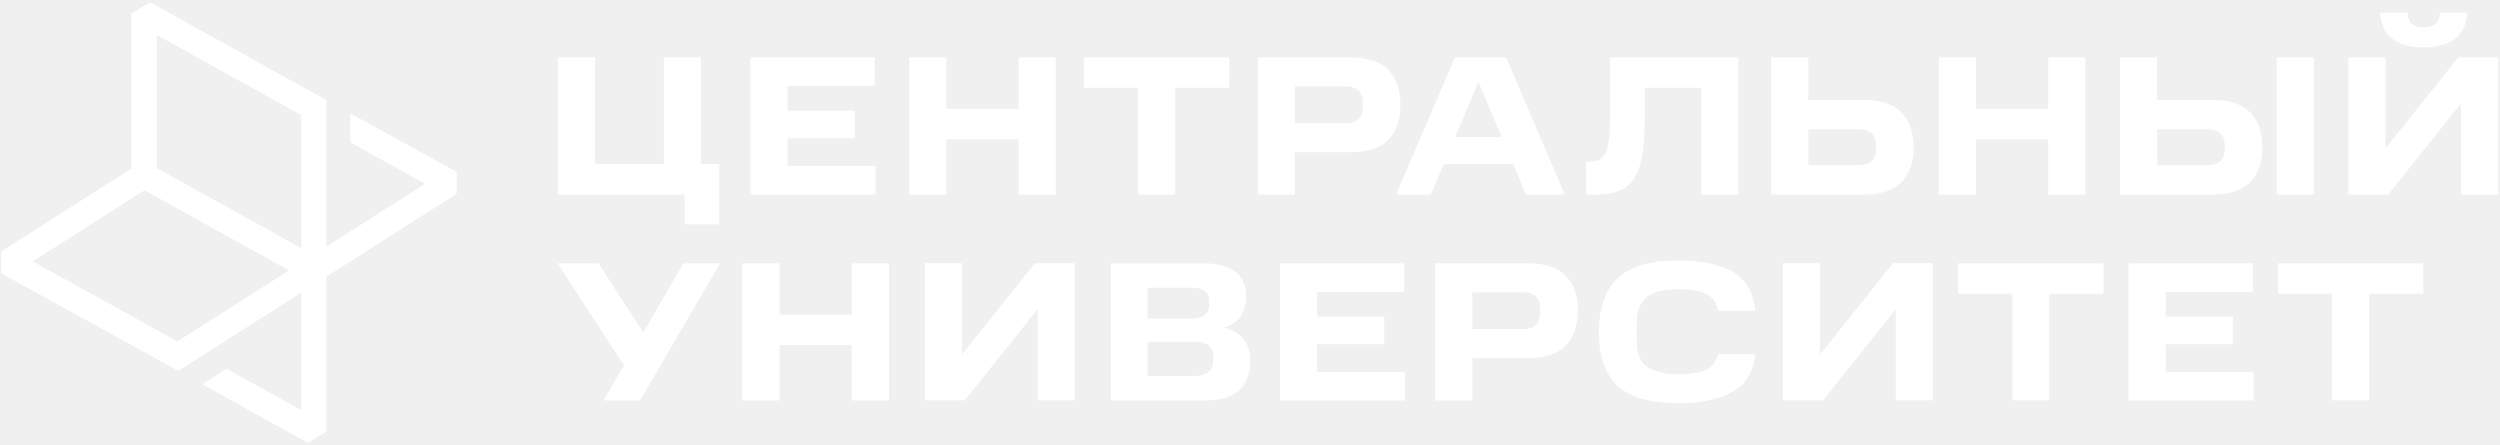
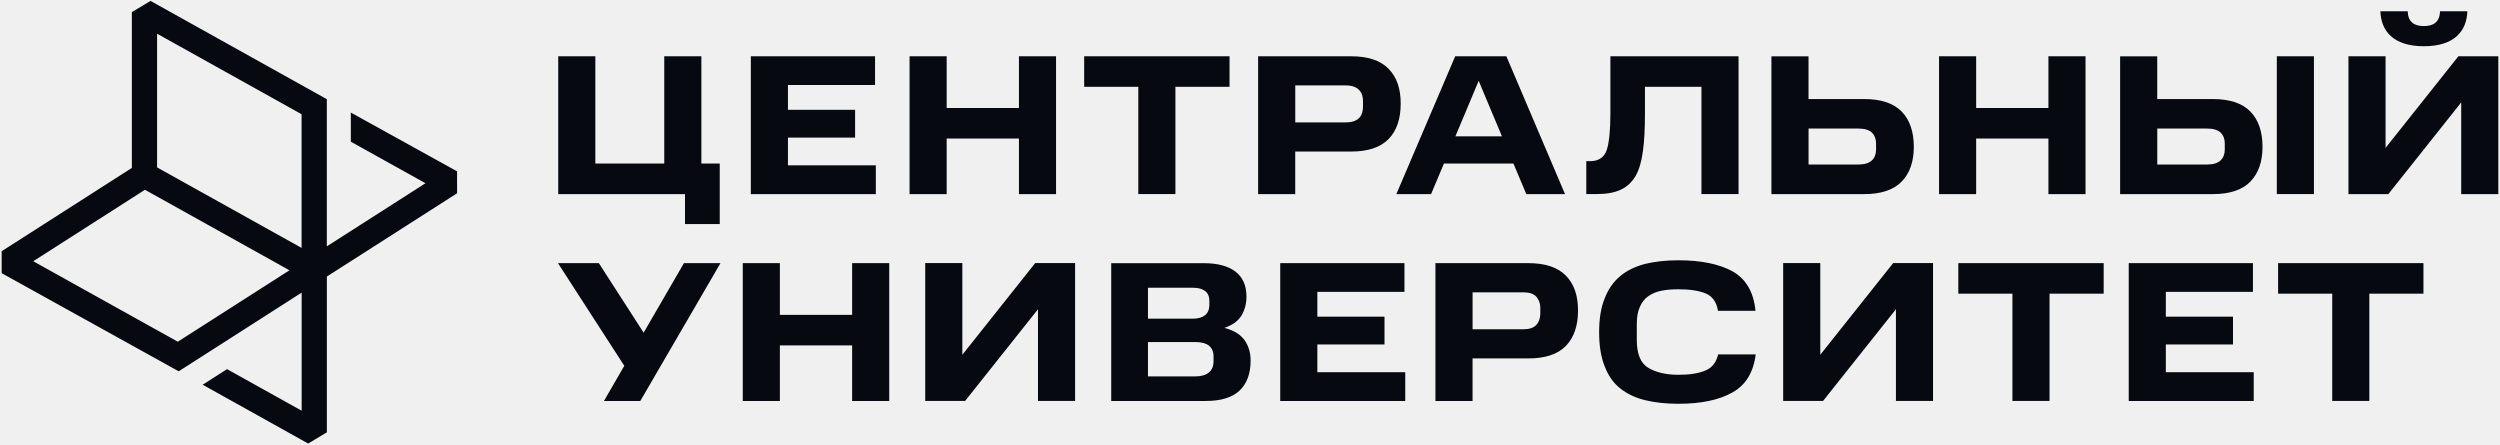
- <svg xmlns="http://www.w3.org/2000/svg" width="180" height="32" viewBox="0 0 831 147" fill="none" version="1.1" id="svg1">
-   <defs id="defs1" />
-   <path d="m 151.803,64.031 -43.291,27.548 v 51.539 l -6.218,3.695 -35.063,-19.454 8.104,-5.153 24.799,13.749 V 96.895 L 59.265,122.922 0.403,90.461 V 83.197 L 43.681,55.649 V 4.097 L 49.9,0.403 108.5,32.902 V 81.588 L 141.302,60.714 116.479,46.965 v -9.639 l 35.312,19.442 0.012,6.633 z M 96.076,89.505 48.039,62.875 10.904,86.514 49.925,108.13 58.965,113.132 96.088,89.505 Z M 100.121,37.891 52.072,11.248 V 55.473 L 100.109,82.103 V 37.891 Z M 227.573,74.211 h 11.55 V 54.191 h -6.106 V 18.713 H 220.68 V 54.191 H 197.767 V 18.713 H 185.43 v 45.594 h 42.143 v 9.916 z m 21.889,-55.498 v 45.594 h 41.555 v -9.514 h -29.218 v -9.187 h 22.326 v -9.187 h -22.326 v -8.194 h 28.956 v -9.514 z m 52.768,0 v 45.594 h 12.337 V 45.934 h 24.025 v 18.374 h 12.336 V 18.713 H 338.592 V 35.83 H 314.567 V 18.713 Z m 76.044,10.104 v 35.478 h 12.337 V 28.817 h 17.993 V 18.713 h -48.323 v 10.104 z m 39.833,-10.104 v 45.594 h 12.337 V 50.232 h 18.58 c 5.581,0 9.777,-1.382 12.474,-4.16 2.697,-2.777 4.008,-6.673 4.008,-11.7 0,-5.027 -1.311,-8.722 -4.008,-11.499 -2.685,-2.777 -6.893,-4.16 -12.474,-4.16 z m 34.863,16.652 c 0,2.488 -0.974,5.215 -5.707,5.215 H 430.456 V 28.352 h 16.807 c 4.183,0 5.707,2.325 5.707,5.153 v 1.847 z m 30.654,-16.652 -19.566,45.594 h 11.55 l 4.27,-10.104 h 23.113 l 4.271,10.104 h 12.873 L 500.631,18.713 Z m 0.063,26.492 7.741,-18.373 7.742,18.373 h -15.496 z m 43.516,8.194 v 10.896 h 3.409 c 3.284,0 5.981,-0.465 8.078,-1.458 2.036,-0.93 3.672,-2.451 4.92,-4.562 1.186,-2.049 1.973,-4.826 2.435,-8.257 0.462,-3.368 0.662,-7.528 0.662,-12.416 v -8.785 h 18.78 v 35.478 h 12.337 V 18.713 h -42.605 v 18.901 c 0,5.479 -0.399,9.514 -1.186,12.027 -0.849,2.514 -2.697,3.77 -5.582,3.77 h -1.248 z m 61.547,-34.686 v 45.594 h 30.854 c 5.582,0 9.777,-1.382 12.474,-4.16 2.685,-2.777 4.009,-6.611 4.009,-11.499 0,-4.889 -1.312,-8.86 -4.009,-11.625 -2.697,-2.777 -6.892,-4.16 -12.474,-4.16 H 601.086 V 18.726 H 588.75 Z m 34.787,30.853 c 0,1.521 -0.462,2.715 -1.373,3.569 -0.987,0.93 -2.435,1.382 -4.458,1.382 H 601.099 V 42.629 h 16.607 c 2.036,0 3.484,0.465 4.458,1.32 0.924,0.93 1.373,2.111 1.373,3.569 z m 20.941,-30.853 v 45.594 h 12.336 V 45.934 h 24.025 v 18.374 h 12.337 V 18.713 H 680.839 V 35.83 H 656.814 V 18.713 Z m 60.198,0 v 45.594 h 30.854 c 5.582,0 9.777,-1.382 12.475,-4.16 2.684,-2.777 4.008,-6.611 4.008,-11.499 0,-4.889 -1.311,-8.86 -4.008,-11.625 -2.698,-2.777 -6.893,-4.16 -12.475,-4.16 H 717.013 V 18.726 h -12.337 z m 34.788,30.853 c 0,1.521 -0.462,2.715 -1.374,3.569 -0.986,0.93 -2.435,1.382 -4.458,1.382 H 717.025 V 42.629 h 16.607 c 2.036,0 3.484,0.465 4.458,1.32 0.924,0.93 1.374,2.111 1.374,3.569 z M 200.639,132.737 h 12.074 l 26.66,-45.594 h -12.15 L 213.825,110.141 198.928,87.143 h -13.585 l 22.051,33.957 -6.755,11.625 z m 46.138,-45.594 v 45.594 h 12.337 v -18.373 h 24.024 v 18.373 h 12.337 V 87.143 H 283.138 V 104.26 H 259.114 V 87.143 Z M 344.922,102.4 v 30.325 h 12.337 V 87.13 H 343.998 L 319.774,117.455 V 87.13 h -12.337 v 45.595 h 13.261 z m 24.349,-15.257 v 45.594 h 31.442 c 4.994,0 8.728,-1.118 11.225,-3.431 2.435,-2.312 3.671,-5.617 3.671,-9.915 0,-2.639 -0.661,-4.889 -2.035,-6.799 -1.373,-1.91 -3.609,-3.243 -6.693,-4.034 2.76,-0.93 4.658,-2.313 5.782,-4.223 1.048,-1.847 1.573,-3.896 1.573,-6.145 0,-3.632 -1.249,-6.409 -3.671,-8.257 -2.435,-1.847 -5.969,-2.777 -10.502,-2.777 h -30.792 z m 32.628,13.749 c 0,1.52 -0.462,2.639 -1.374,3.43 -0.986,0.792 -2.297,1.194 -4.07,1.194 H 381.483 V 95.274 h 14.972 c 1.773,0 3.084,0.402 4.07,1.119 0.924,0.729 1.374,1.847 1.374,3.242 z m 1.374,18.763 c 0,1.646 -0.525,2.84 -1.574,3.695 -1.049,0.854 -2.56,1.256 -4.458,1.256 h -15.758 v -11.361 h 15.758 c 1.973,0 3.484,0.402 4.533,1.194 0.987,0.855 1.511,1.986 1.511,3.507 v 1.721 z m 22.188,-32.512 v 45.594 h 41.556 v -9.513 h -29.219 v -9.187 h 22.326 v -9.187 h -22.326 v -8.194 h 28.957 v -9.514 z m 51.595,0 v 45.594 h 12.337 v -14.075 h 18.58 c 5.582,0 9.777,-1.383 12.475,-4.16 2.684,-2.777 4.008,-6.673 4.008,-11.7 0,-5.027 -1.311,-8.722 -4.008,-11.499 -2.698,-2.777 -6.893,-4.16 -12.475,-4.16 z m 34.863,16.652 c 0,1.583 -0.462,2.84 -1.311,3.77 -0.924,0.993 -2.36,1.458 -4.395,1.458 H 489.406 V 96.795 h 16.807 c 2.035,0 3.483,0.465 4.395,1.458 0.849,0.993 1.311,2.187 1.311,3.695 z m 19.554,6.208 c 0,4.424 0.587,8.194 1.836,11.235 1.186,3.104 2.884,5.555 5.182,7.34 2.235,1.784 4.982,3.104 8.266,3.895 3.284,0.792 6.955,1.194 11.088,1.194 7.554,0 13.523,-1.256 17.993,-3.77 4.396,-2.45 6.955,-6.673 7.68,-12.555 h -12.475 c -0.661,2.715 -2.097,4.499 -4.332,5.354 -2.236,0.93 -5.182,1.382 -8.866,1.382 -4.133,0 -7.48,-0.791 -10.039,-2.312 -2.56,-1.521 -3.809,-4.625 -3.809,-9.187 v -5.291 c 0,-2.312 0.325,-4.222 1.049,-5.743 0.662,-1.521 1.574,-2.639 2.822,-3.506 1.249,-0.855 2.685,-1.458 4.395,-1.785 1.711,-0.327 3.547,-0.465 5.582,-0.465 3.808,0 6.83,0.465 9.065,1.382 2.236,0.93 3.609,2.84 4.071,5.743 h 12.474 c -0.587,-6.146 -3.146,-10.506 -7.554,-13.02 -4.458,-2.451 -10.502,-3.695 -18.056,-3.695 -4.133,0 -7.817,0.402 -11.088,1.194 -3.284,0.855 -6.044,2.187 -8.266,4.034 -2.298,1.91 -4.009,4.361 -5.182,7.402 -1.249,3.042 -1.836,6.737 -1.836,11.172 z m 98.67,-7.603 v 30.325 H 642.48 V 87.13 H 629.219 L 604.995,117.455 V 87.13 h -12.337 v 45.595 h 13.261 z m 38.734,-5.153 v 35.478 h 12.336 V 97.247 h 17.994 V 87.143 H 650.883 V 97.247 Z m 38.658,-10.104 v 45.594 h 41.556 v -9.513 h -29.219 v -9.187 h 22.326 v -9.187 h -22.326 v -8.194 h 28.957 v -9.514 z m 67.653,10.104 v 35.478 h 12.337 V 97.247 h 17.993 V 87.143 H 757.195 V 97.247 Z M 756.77,18.701 v 45.594 h 12.337 V 18.713 H 756.77 Z M 811.037,3.834 c -0.125,3.469 -2.073,4.889 -5.381,4.889 -3.309,0 -5.257,-1.42 -5.382,-4.889 h -9.078 c 0.225,6.397 4.158,11.562 14.46,11.562 10.301,0 14.234,-5.165 14.459,-11.562 z m 6.106,14.867 -24.224,30.325 V 18.713 h -12.337 v 45.594 h 13.261 l 24.224,-30.325 v 30.325 h 12.337 V 18.713 h -13.261 z" fill="#06090F" id="path1" style="fill:#ffffff;fill-opacity:1" />
+ <svg xmlns="http://www.w3.org/2000/svg" version="1.1" width="180" height="32" viewBox="0,0,256,45.517">
+   <g fill="#06090f" fill-rule="nonzero" stroke="none" stroke-width="1" stroke-linecap="butt" stroke-linejoin="miter" stroke-miterlimit="10" stroke-dasharray="" stroke-dashoffset="0" font-family="none" font-weight="none" font-size="none" text-anchor="none" style="mix-blend-mode: normal">
+     <g transform="translate(0.02979,-0.03061) scale(0.30806,0.3096)">
+       <path d="M151.803,64.031l-43.291,27.548v51.539l-6.218,3.695l-35.063,-19.454l8.104,-5.153l24.799,13.749v-39.06l-40.869,26.027l-58.862,-32.461v-7.264l43.279,-27.548v-51.551l6.218,-3.695l58.6,32.499v48.686l32.802,-20.875l-24.823,-13.749v-9.639l35.312,19.442l0.012,6.633zM96.076,89.505l-48.036,-26.63l-37.135,23.639l39.021,21.616l9.04,5.002l37.123,-23.627zM100.121,37.891l-48.049,-26.643v44.225l48.037,26.63v-44.212zM227.573,74.211h11.55v-20.02h-6.106v-35.478h-12.337v35.478h-22.913v-35.478h-12.337v45.594h42.143v9.916zM249.462,18.713v45.594h41.555v-9.514h-29.218v-9.187h22.326v-9.187h-22.326v-8.194h28.956v-9.514zM302.23,18.713v45.594h12.337v-18.374h24.025v18.374h12.336v-45.594h-12.336v17.117h-24.025v-17.117zM378.274,28.817v35.478h12.337v-35.478h17.993v-10.104h-48.323v10.104zM418.107,18.713v45.594h12.337v-14.075h18.58c5.581,0 9.777,-1.382 12.474,-4.16c2.697,-2.777 4.008,-6.673 4.008,-11.7c0,-5.027 -1.311,-8.722 -4.008,-11.499c-2.685,-2.777 -6.893,-4.16 -12.474,-4.16zM452.97,35.365c0,2.488 -0.974,5.215 -5.707,5.215h-16.807v-12.228h16.807c4.183,0 5.707,2.325 5.707,5.153v1.847zM483.624,18.713l-19.566,45.594h11.55l4.27,-10.104h23.113l4.271,10.104h12.873l-19.504,-45.594zM483.687,45.205l7.741,-18.373l7.742,18.373h-15.496zM527.203,53.399v10.896h3.409c3.284,0 5.981,-0.465 8.078,-1.458c2.036,-0.93 3.672,-2.451 4.92,-4.562c1.186,-2.049 1.973,-4.826 2.435,-8.257c0.462,-3.368 0.662,-7.528 0.662,-12.416v-8.785h18.78v35.478h12.337v-45.582h-42.605v18.901c0,5.479 -0.399,9.514 -1.186,12.027c-0.849,2.514 -2.697,3.77 -5.582,3.77h-1.248zM588.75,18.713v45.594h30.854c5.582,0 9.777,-1.382 12.474,-4.16c2.685,-2.777 4.009,-6.611 4.009,-11.499c0,-4.889 -1.312,-8.86 -4.009,-11.625c-2.697,-2.777 -6.892,-4.16 -12.474,-4.16h-18.518v-14.138h-12.336zM623.537,49.566c0,1.521 -0.462,2.715 -1.373,3.569c-0.987,0.93 -2.435,1.382 -4.458,1.382h-16.607v-11.889h16.607c2.036,0 3.484,0.465 4.458,1.32c0.924,0.93 1.373,2.111 1.373,3.569zM644.478,18.713v45.594h12.336v-18.374h24.025v18.374h12.337v-45.594h-12.337v17.117h-24.025v-17.117zM704.676,18.713v45.594h30.854c5.582,0 9.777,-1.382 12.475,-4.16c2.684,-2.777 4.008,-6.611 4.008,-11.499c0,-4.889 -1.311,-8.86 -4.008,-11.625c-2.698,-2.777 -6.893,-4.16 -12.475,-4.16h-18.517v-14.138h-12.337zM739.464,49.566c0,1.521 -0.462,2.715 -1.374,3.569c-0.986,0.93 -2.435,1.382 -4.458,1.382h-16.607v-11.889h16.607c2.036,0 3.484,0.465 4.458,1.32c0.924,0.93 1.374,2.111 1.374,3.569zM200.639,132.737h12.074l26.66,-45.594h-12.15l-13.398,22.998l-14.897,-22.998h-13.585l22.051,33.957l-6.755,11.625zM246.777,87.143v45.594h12.337v-18.373h24.024v18.373h12.337v-45.594h-12.337v17.117h-24.024v-17.117zM344.922,102.4v30.325h12.337v-45.595h-13.261l-24.224,30.325v-30.325h-12.337v45.595h13.261zM369.271,87.143v45.594h31.442c4.994,0 8.728,-1.118 11.225,-3.431c2.435,-2.312 3.671,-5.617 3.671,-9.915c0,-2.639 -0.661,-4.889 -2.035,-6.799c-1.373,-1.91 -3.609,-3.243 -6.693,-4.034c2.76,-0.93 4.658,-2.313 5.782,-4.223c1.048,-1.847 1.573,-3.896 1.573,-6.145c0,-3.632 -1.249,-6.409 -3.671,-8.257c-2.435,-1.847 -5.969,-2.777 -10.502,-2.777h-30.792zM401.899,100.892c0,1.52 -0.462,2.639 -1.374,3.43c-0.986,0.792 -2.297,1.194 -4.07,1.194h-14.972v-10.242h14.972c1.773,0 3.084,0.402 4.07,1.119c0.924,0.729 1.374,1.847 1.374,3.242zM403.273,119.655c0,1.646 -0.525,2.84 -1.574,3.695c-1.049,0.854 -2.56,1.256 -4.458,1.256h-15.758v-11.361h15.758c1.973,0 3.484,0.402 4.533,1.194c0.987,0.855 1.511,1.986 1.511,3.507v1.721zM425.461,87.143v45.594h41.556v-9.513h-29.219v-9.187h22.326v-9.187h-22.326v-8.194h28.957v-9.514zM477.056,87.143v45.594h12.337v-14.075h18.58c5.582,0 9.777,-1.383 12.475,-4.16c2.684,-2.777 4.008,-6.673 4.008,-11.7c0,-5.027 -1.311,-8.722 -4.008,-11.499c-2.698,-2.777 -6.893,-4.16 -12.475,-4.16zM511.919,103.795c0,1.583 -0.462,2.84 -1.311,3.77c-0.924,0.993 -2.36,1.458 -4.395,1.458h-16.807v-12.228h16.807c2.035,0 3.483,0.465 4.395,1.458c0.849,0.993 1.311,2.187 1.311,3.695zM531.473,110.003c0,4.424 0.587,8.194 1.836,11.235c1.186,3.104 2.884,5.555 5.182,7.34c2.235,1.784 4.982,3.104 8.266,3.895c3.284,0.792 6.955,1.194 11.088,1.194c7.554,0 13.523,-1.256 17.993,-3.77c4.396,-2.45 6.955,-6.673 7.68,-12.555h-12.475c-0.661,2.715 -2.097,4.499 -4.332,5.354c-2.236,0.93 -5.182,1.382 -8.866,1.382c-4.133,0 -7.48,-0.791 -10.039,-2.312c-2.56,-1.521 -3.809,-4.625 -3.809,-9.187v-5.291c0,-2.312 0.325,-4.222 1.049,-5.743c0.662,-1.521 1.574,-2.639 2.822,-3.506c1.249,-0.855 2.685,-1.458 4.395,-1.785c1.711,-0.327 3.547,-0.465 5.582,-0.465c3.808,0 6.83,0.465 9.065,1.382c2.236,0.93 3.609,2.84 4.071,5.743h12.474c-0.587,-6.146 -3.146,-10.506 -7.554,-13.02c-4.458,-2.451 -10.502,-3.695 -18.056,-3.695c-4.133,0 -7.817,0.402 -11.088,1.194c-3.284,0.855 -6.044,2.187 -8.266,4.034c-2.298,1.91 -4.009,4.361 -5.182,7.402c-1.249,3.042 -1.836,6.737 -1.836,11.172zM630.143,102.4v30.325h12.337v-45.595h-13.261l-24.224,30.325v-30.325h-12.337v45.595h13.261zM668.877,97.247v35.478h12.336v-35.478h17.994v-10.104h-48.324v10.104zM707.535,87.143v45.594h41.556v-9.513h-29.219v-9.187h22.326v-9.187h-22.326v-8.194h28.957v-9.514zM775.188,97.247v35.478h12.337v-35.478h17.993v-10.104h-48.323v10.104zM756.77,18.701v45.594h12.337v-45.582h-12.337zM811.037,3.834c-0.125,3.469 -2.073,4.889 -5.381,4.889c-3.309,0 -5.257,-1.42 -5.382,-4.889h-9.078c0.225,6.397 4.158,11.562 14.46,11.562c10.301,0 14.234,-5.165 14.459,-11.562zM817.143,18.701l-24.224,30.325v-30.312h-12.337v45.594h13.261l24.224,-30.325v30.325h12.337v-45.594h-13.261z" id="path1" />
+     </g>
+   </g>
</svg>
